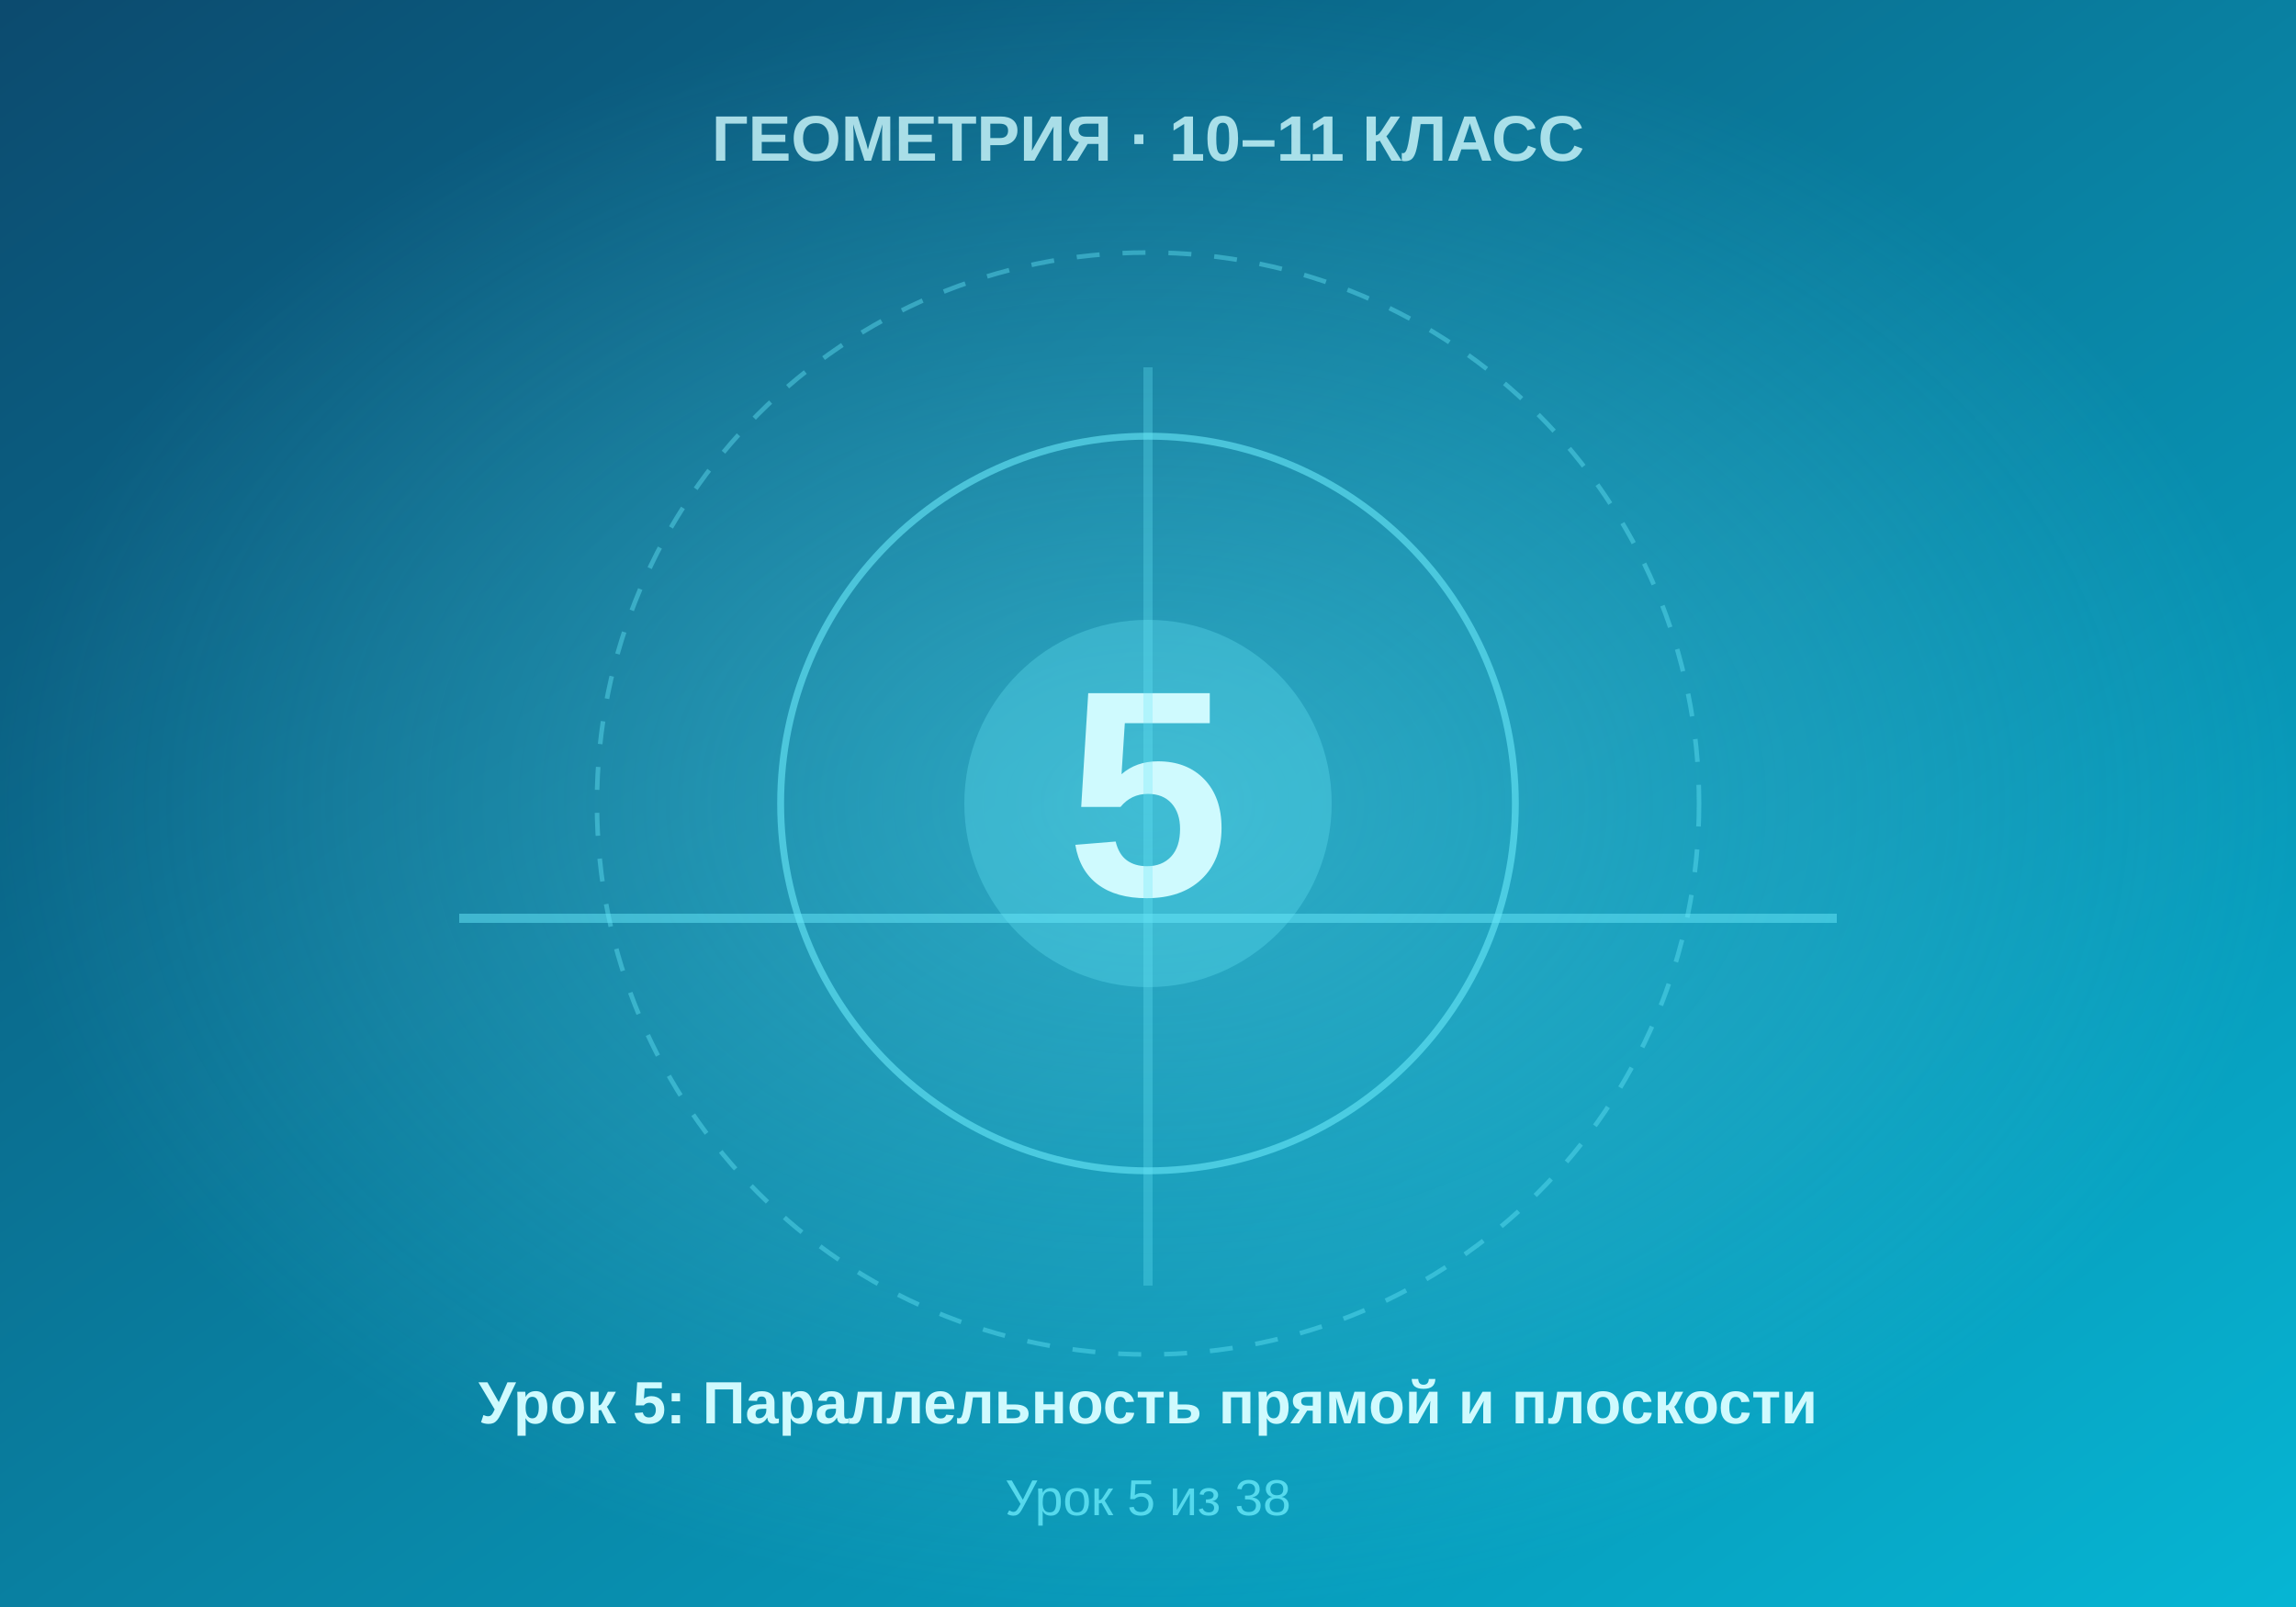
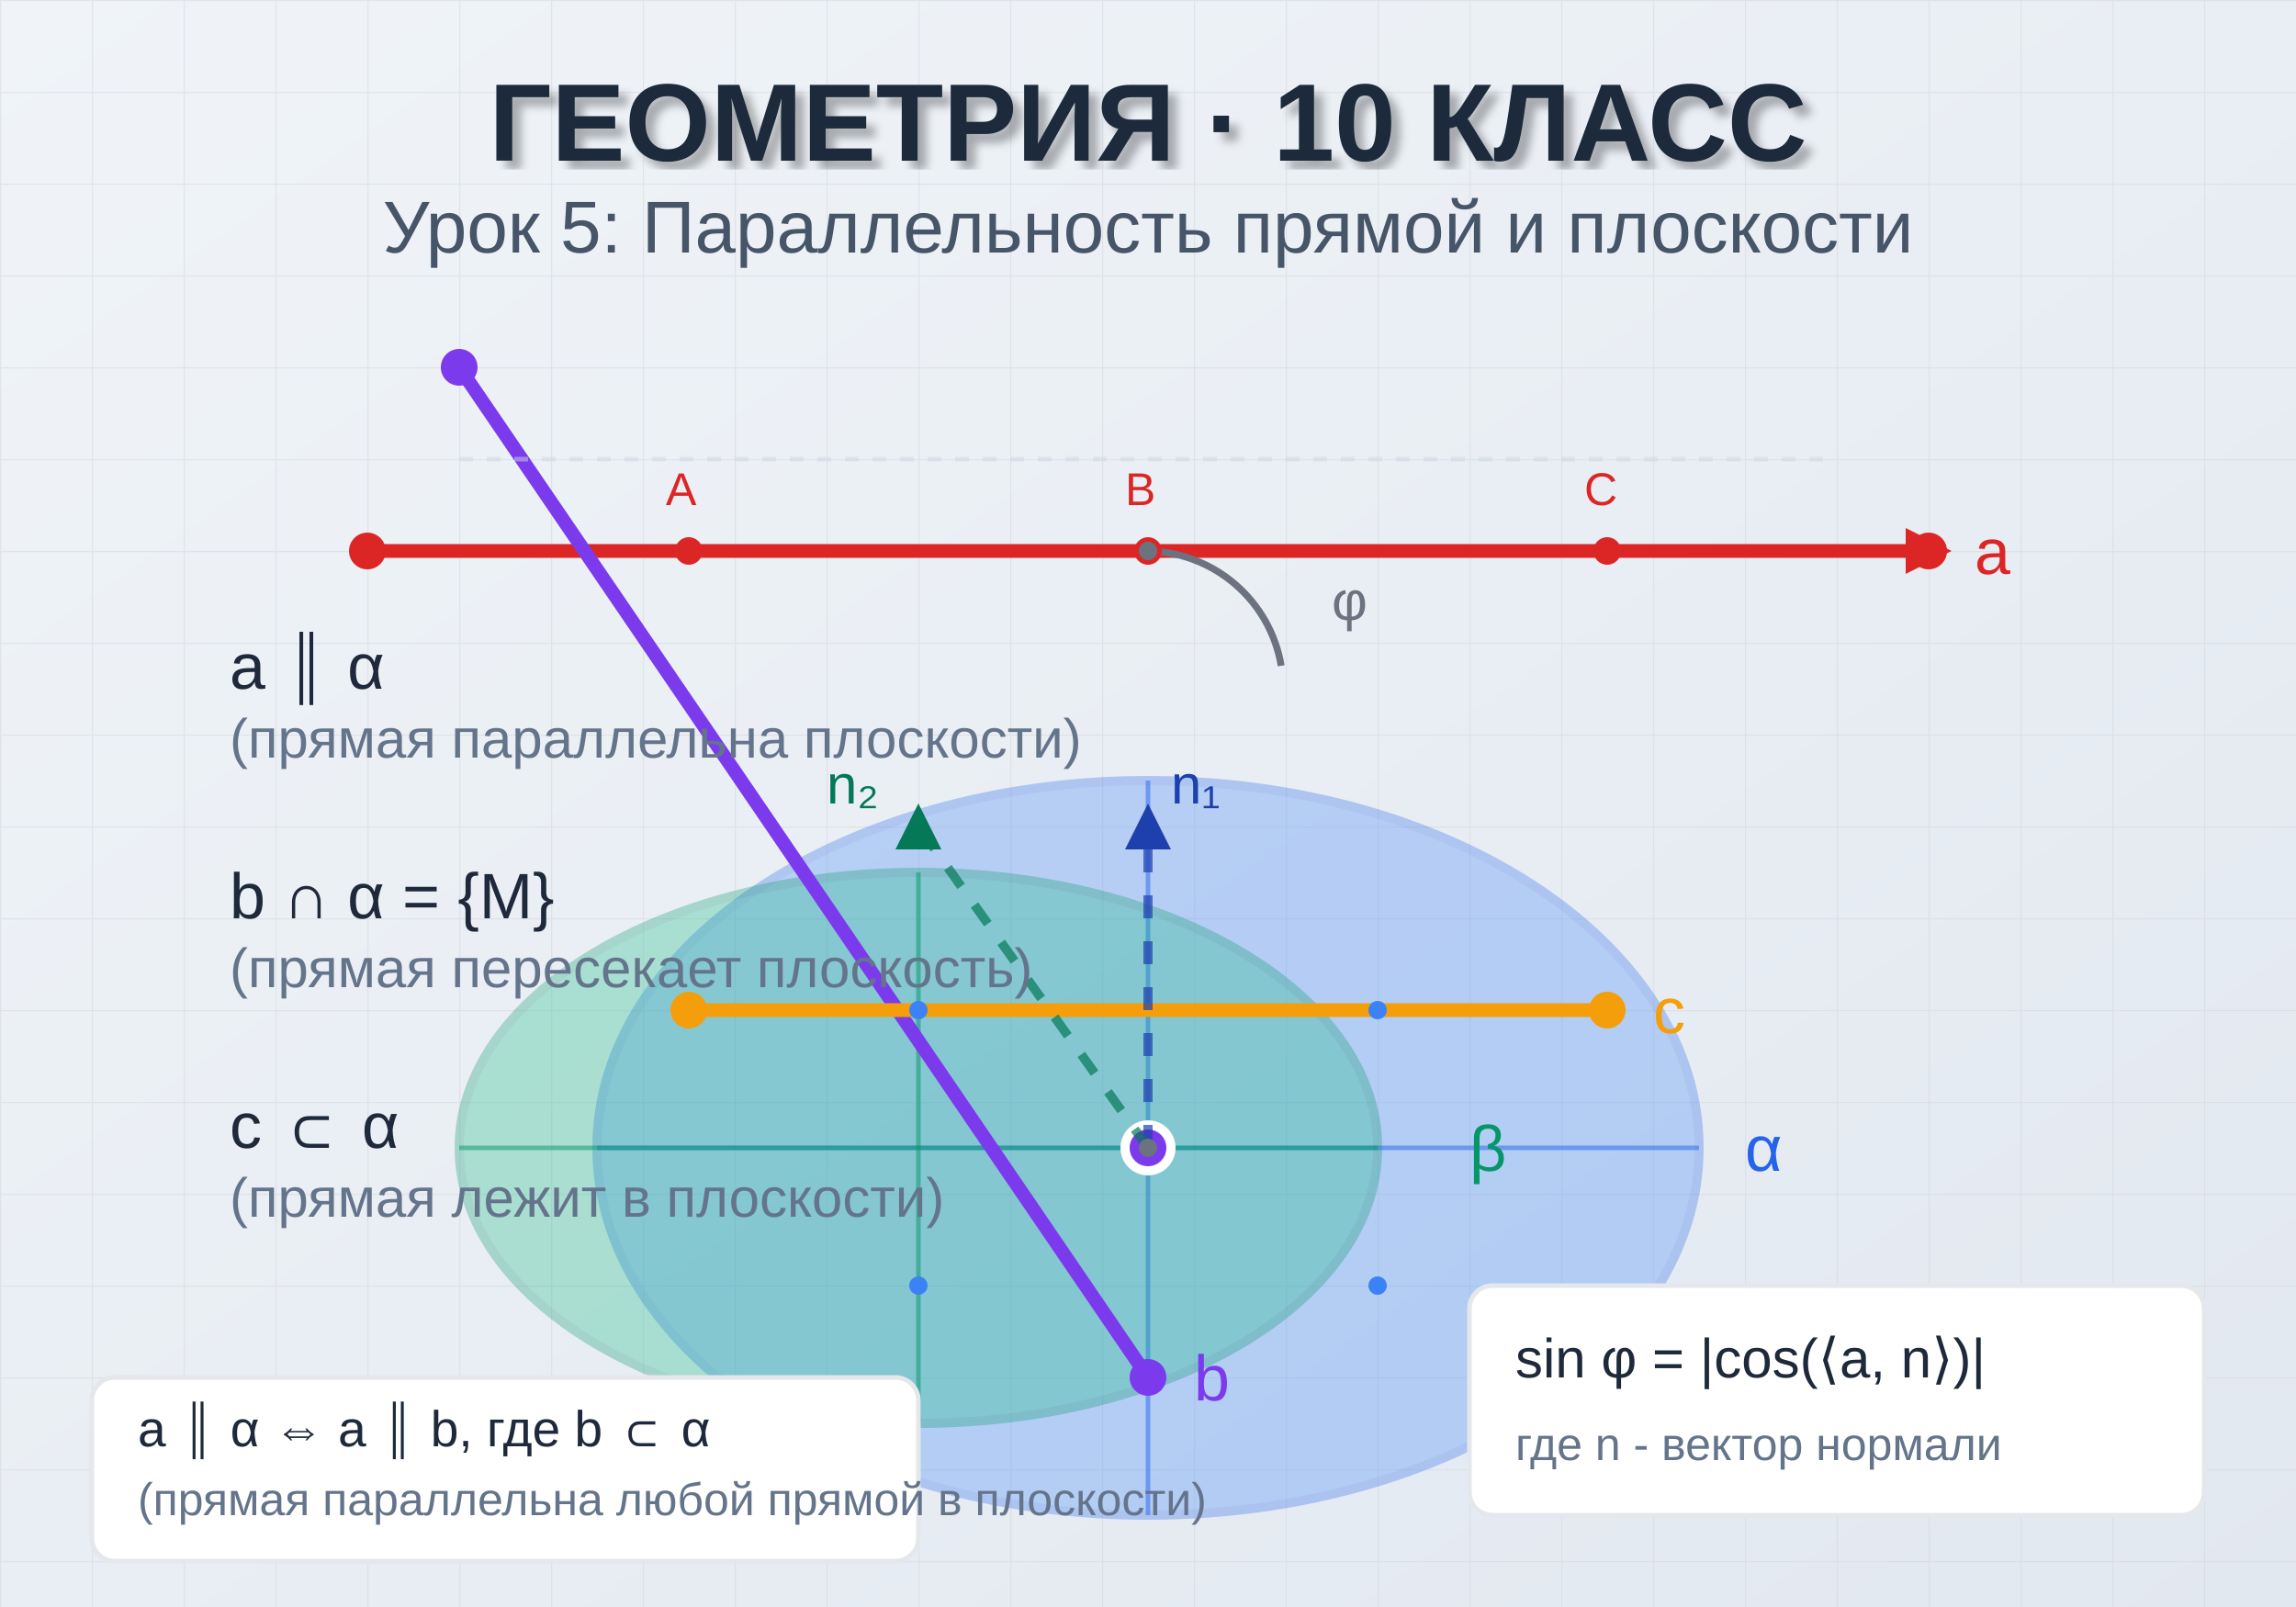
- <svg xmlns="http://www.w3.org/2000/svg" viewBox="0 0 500 350" width="500" height="350">
+ <svg xmlns="http://www.w3.org/2000/svg" viewBox="0 0 500 350">
  <defs>
    <linearGradient id="bgGrad" x1="0%" y1="0%" x2="100%" y2="100%">
-       <stop offset="0%" style="stop-color:#0c4a6e" />
-       <stop offset="100%" style="stop-color:#06b6d4" />
+       <stop offset="0%" style="stop-color:#f0f4f8;stop-opacity:1" />
+       <stop offset="100%" style="stop-color:#e2e8f0;stop-opacity:1" />
    </linearGradient>
-     <radialGradient id="centerGlow" cx="50%" cy="50%" r="50%">
-       <stop offset="0%" style="stop-color:#67e8f9;stop-opacity:0.4" />
-       <stop offset="100%" style="stop-color:#67e8f9;stop-opacity:0" />
-     </radialGradient>
+     <filter id="textShadow">
+       <feDropShadow dx="2" dy="2" stdDeviation="1" flood-opacity="0.3" />
+     </filter>
+     <pattern id="grid" width="20" height="20" patternUnits="userSpaceOnUse">
+       <path d="M 20 0 L 0 0 0 20" fill="none" stroke="#d1d5db" stroke-width="0.5" />
+     </pattern>
  </defs>
  <rect width="500" height="350" fill="url(#bgGrad)" />
-   <rect width="500" height="350" fill="url(#centerGlow)" />
-   <circle cx="250" cy="175" r="120" fill="none" stroke="#67e8f9" stroke-width="1" stroke-dasharray="5,5" opacity="0.4" />
-   <circle cx="250" cy="175" r="80" fill="none" stroke="#67e8f9" stroke-width="1.5" opacity="0.6" />
-   <circle cx="250" cy="175" r="40" fill="#67e8f9" opacity="0.3" />
-   <text x="250" y="195" font-family="Arial, sans-serif" font-size="64" font-weight="bold" fill="#cffafe" text-anchor="middle">5</text>
-   <text x="250" y="35" font-family="Arial, sans-serif" font-size="14" font-weight="bold" fill="#cffafe" text-anchor="middle" opacity="0.8">ГЕОМЕТРИЯ · 10–11 КЛАСС</text>
-   <text x="250" y="310" font-family="Arial, sans-serif" font-size="13" font-weight="bold" fill="#cffafe" text-anchor="middle">Урок 5: Параллельность прямой и плоскости</text>
-   <text x="250" y="330" font-family="Arial, sans-serif" font-size="11" fill="#67e8f9" text-anchor="middle" opacity="0.8">Урок 5 из 38</text>
-   <line x1="100" y1="200" x2="400" y2="200" stroke="#67e8f9" stroke-width="2" opacity="0.5" />
-   <line x1="250" y1="80" x2="250" y2="280" stroke="#67e8f9" stroke-width="2" opacity="0.3" />
+   <rect width="500" height="350" fill="url(#grid)" opacity="0.5" />
+   <text x="250" y="35" font-family="Arial, sans-serif" font-size="24" font-weight="bold" text-anchor="middle" fill="#1e293b" filter="url(#textShadow)">
+     ГЕОМЕТРИЯ · 10 КЛАСС
+   </text>
+   <text x="250" y="55" font-family="Arial, sans-serif" font-size="16" text-anchor="middle" fill="#475569">
+     Урок 5: Параллельность прямой и плоскости
+   </text>
+   <g id="plane1">
+     <ellipse cx="250" cy="250" rx="120" ry="80" fill="#3b82f6" opacity="0.3" stroke="#2563eb" stroke-width="2" />
+     <path d="M 130 250 L 370 250" stroke="#2563eb" stroke-width="1" opacity="0.5" />
+     <path d="M 250 170 L 250 330" stroke="#2563eb" stroke-width="1" opacity="0.5" />
+     <text x="380" y="255" font-family="Arial" font-size="14" fill="#2563eb">α</text>
+   </g>
+   <g id="plane2">
+     <ellipse cx="250" cy="250" rx="100" ry="60" fill="#10b981" opacity="0.3" stroke="#059669" stroke-width="2" transform="translate(-50, 0)" />
+     <path d="M 100 250 L 300 250" stroke="#059669" stroke-width="1" opacity="0.5" />
+     <path d="M 200 190 L 200 310" stroke="#059669" stroke-width="1" opacity="0.5" />
+     <text x="320" y="255" font-family="Arial" font-size="14" fill="#059669">β</text>
+   </g>
+   <g id="line1">
+     <line x1="80" y1="120" x2="420" y2="120" stroke="#dc2626" stroke-width="3" />
+     <circle cx="80" cy="120" r="4" fill="#dc2626" />
+     <circle cx="420" cy="120" r="4" fill="#dc2626" />
+     <text x="430" y="125" font-family="Arial" font-size="14" fill="#dc2626">a</text>
+     <polygon points="415,115 425,120 415,125" fill="#dc2626" />
+   </g>
+   <g id="line2">
+     <line x1="100" y1="80" x2="250" y2="300" stroke="#7c3aed" stroke-width="3" />
+     <circle cx="100" cy="80" r="4" fill="#7c3aed" />
+     <circle cx="250" cy="300" r="4" fill="#7c3aed" />
+     <text x="260" y="305" font-family="Arial" font-size="14" fill="#7c3aed">b</text>
+     <circle cx="250" cy="250" r="5" fill="#7c3aed" stroke="#fff" stroke-width="2" />
+   </g>
+   <g id="line3">
+     <line x1="150" y1="220" x2="350" y2="220" stroke="#f59e0b" stroke-width="3" />
+     <circle cx="150" cy="220" r="4" fill="#f59e0b" />
+     <circle cx="350" cy="220" r="4" fill="#f59e0b" />
+     <text x="360" y="225" font-family="Arial" font-size="14" fill="#f59e0b">c</text>
+   </g>
+   <g id="normals">
+     <line x1="250" y1="250" x2="250" y2="180" stroke="#1e40af" stroke-width="2" stroke-dasharray="5,5" opacity="0.7" />
+     <polygon points="245,185 250,175 255,185" fill="#1e40af" />
+     <text x="255" y="175" font-family="Arial" font-size="12" fill="#1e40af">n₁</text>
+     <line x1="250" y1="250" x2="200" y2="180" stroke="#047857" stroke-width="2" stroke-dasharray="5,5" opacity="0.7" />
+     <polygon points="195,185 200,175 205,185" fill="#047857" />
+     <text x="180" y="175" font-family="Arial" font-size="12" fill="#047857">n₂</text>
+   </g>
+   <g id="angles">
+     <path d="M 250 120 A 30 30 0 0 1 279 145" fill="none" stroke="#6b7280" stroke-width="1.5" />
+     <text x="290" y="135" font-family="Arial" font-size="12" fill="#6b7280">φ</text>
+   </g>
+   <g id="pointsOnLine">
+     <circle cx="150" cy="120" r="3" fill="#dc2626" />
+     <circle cx="250" cy="120" r="3" fill="#dc2626" />
+     <circle cx="350" cy="120" r="3" fill="#dc2626" />
+     <text x="145" y="110" font-family="Arial" font-size="10" fill="#dc2626">A</text>
+     <text x="245" y="110" font-family="Arial" font-size="10" fill="#dc2626">B</text>
+     <text x="345" y="110" font-family="Arial" font-size="10" fill="#dc2626">C</text>
+   </g>
+   <g id="notations">
+     <text x="50" y="150" font-family="Arial" font-size="14" fill="#1e293b">
+       a ∥ α
+     </text>
+     <text x="50" y="165" font-family="Arial" font-size="12" fill="#64748b">
+       (прямая параллельна плоскости)
+     </text>
+     <text x="50" y="200" font-family="Arial" font-size="14" fill="#1e293b">
+       b ∩ α = {M}
+     </text>
+     <text x="50" y="215" font-family="Arial" font-size="12" fill="#64748b">
+       (прямая пересекает плоскость)
+     </text>
+     <text x="50" y="250" font-family="Arial" font-size="14" fill="#1e293b">
+       c ⊂ α
+     </text>
+     <text x="50" y="265" font-family="Arial" font-size="12" fill="#64748b">
+       (прямая лежит в плоскости)
+     </text>
+   </g>
+   <g id="additionalElements">
+     <line x1="100" y1="100" x2="400" y2="100" stroke="#cbd5e1" stroke-width="1" stroke-dasharray="3,3" opacity="0.5" />
+     <circle cx="250" cy="120" r="2" fill="#6b7280" />
+     <circle cx="250" cy="250" r="2" fill="#6b7280" />
+     <circle cx="200" cy="280" r="2" fill="#3b82f6" />
+     <circle cx="300" cy="280" r="2" fill="#3b82f6" />
+     <circle cx="200" cy="220" r="2" fill="#3b82f6" />
+     <circle cx="300" cy="220" r="2" fill="#3b82f6" />
+   </g>
+   <g id="formula">
+     <rect x="320" y="280" width="160" height="50" fill="white" stroke="#e5e7eb" stroke-width="1" rx="5" />
+     <text x="330" y="300" font-family="Arial" font-size="12" fill="#1e293b">
+       sin φ = |cos(⟨a, n⟩)|
+     </text>
+     <text x="330" y="318" font-family="Arial" font-size="10" fill="#64748b">
+       где n - вектор нормали
+     </text>
+   </g>
+   <g id="conditions">
+     <rect x="20" y="300" width="180" height="40" fill="white" stroke="#e5e7eb" stroke-width="1" rx="5" />
+     <text x="30" y="315" font-family="Arial" font-size="11" fill="#1e293b">
+       a ∥ α ⇔ a ∥ b, где b ⊂ α
+     </text>
+     <text x="30" y="330" font-family="Arial" font-size="10" fill="#64748b">
+       (прямая параллельна любой прямой в плоскости)
+     </text>
+   </g>
</svg>
